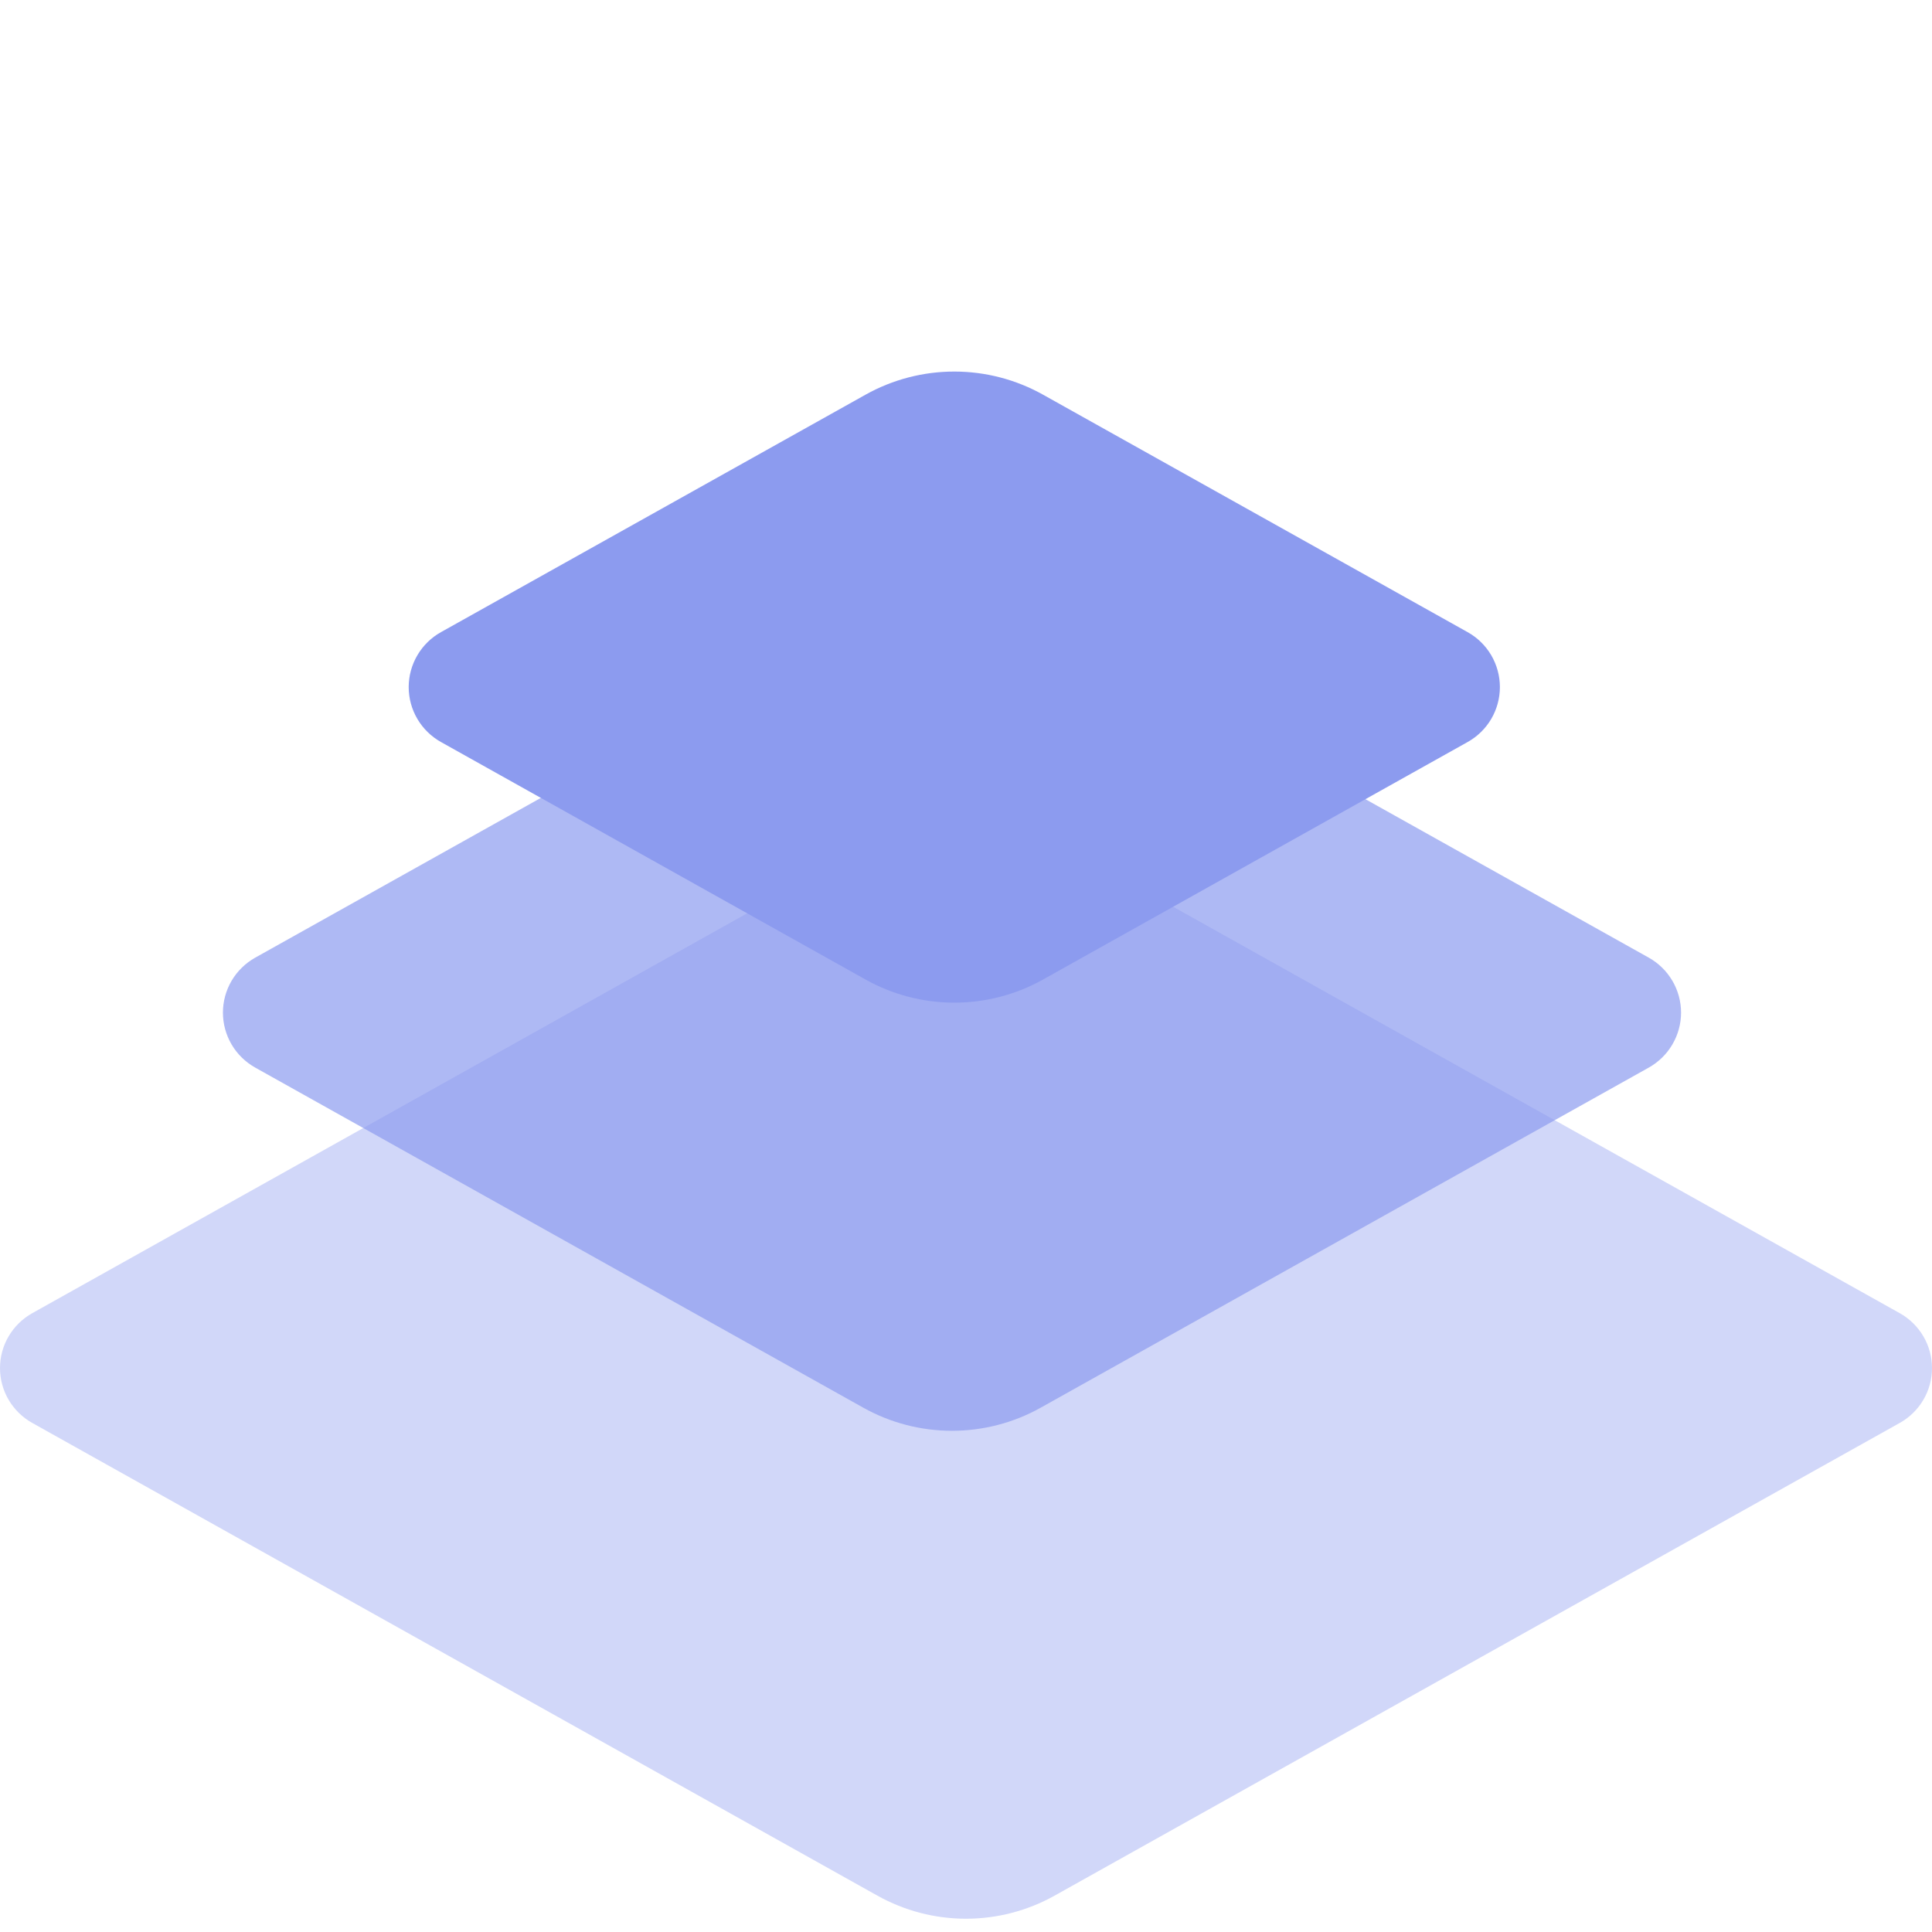
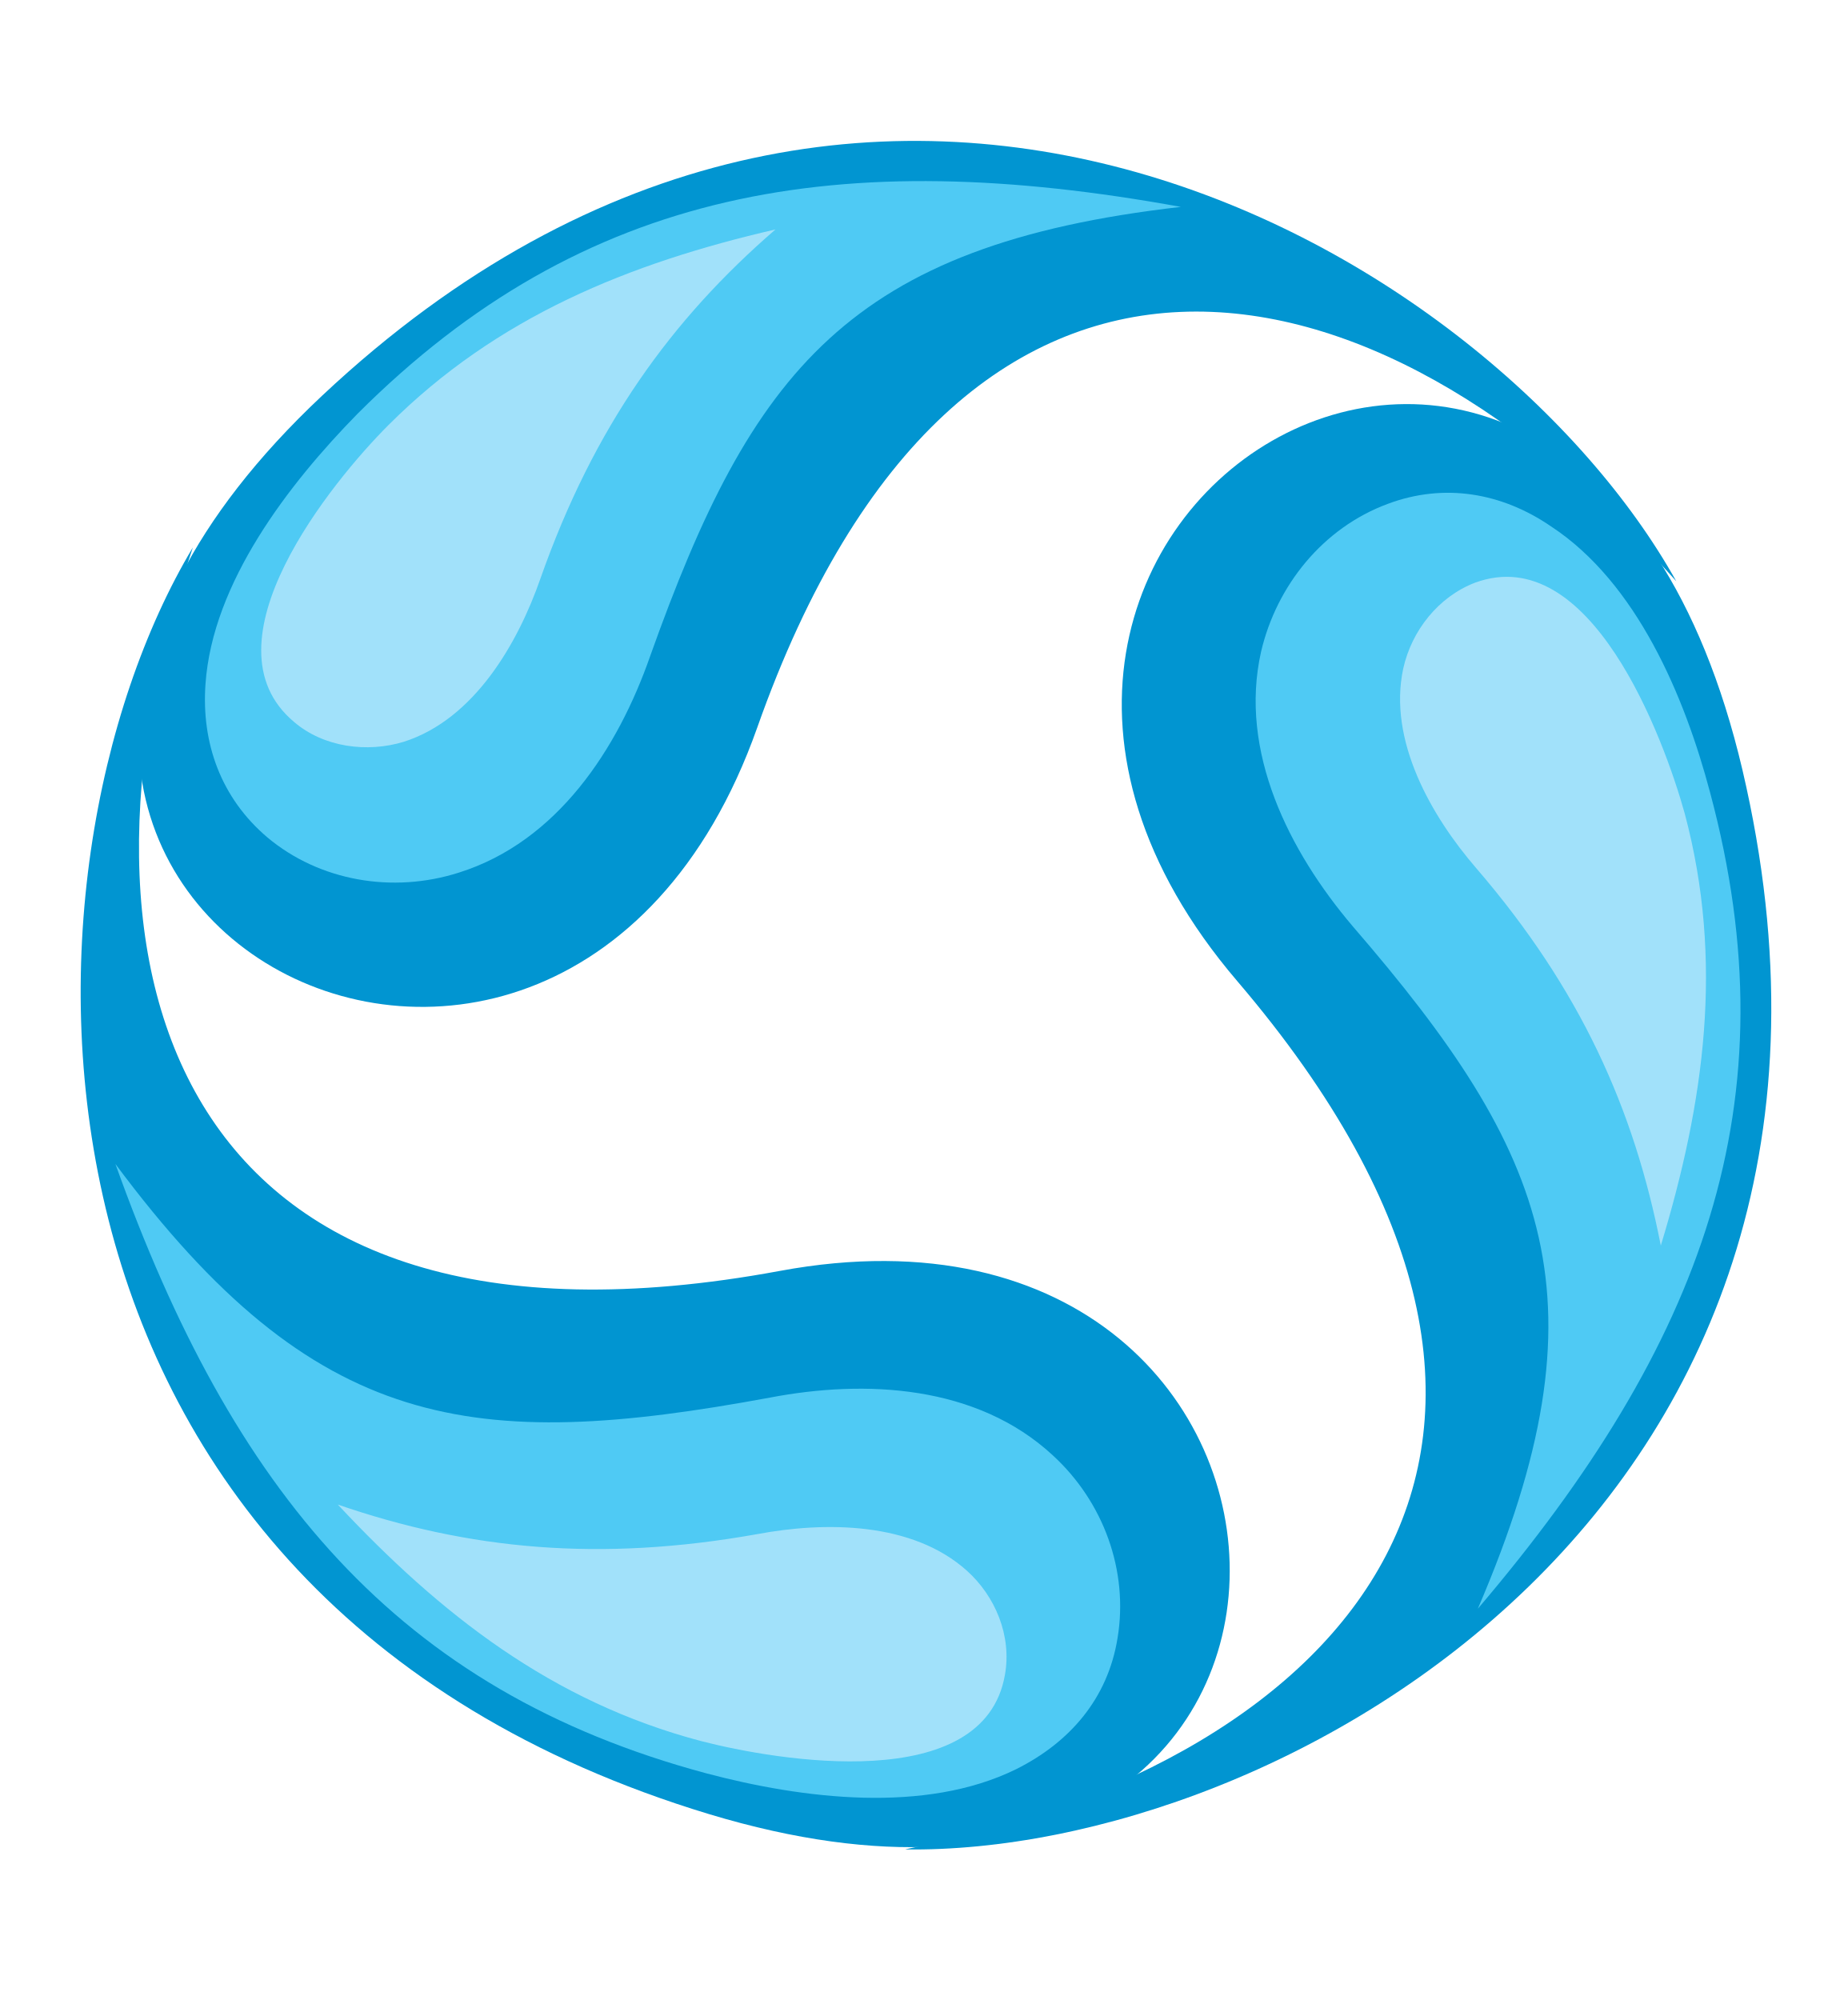
- <svg xmlns="http://www.w3.org/2000/svg" width="52px" height="52px" viewBox="0 0 52 52" version="1.1">
-   <defs>
-     <filter id="filter">
-       <feColorMatrix type="matrix" values="0 0 0 0 0.263 0 0 0 0 0.329 0 0 0 0 0.867 0 0 0 1 0" />
-     </filter>
-   </defs>
-   <g fill="none" stroke="none">
-     <g filter="url(#filter)">
+ <svg xmlns="http://www.w3.org/2000/svg" version="1.1" x="0px" y="0px" viewBox="0 0 131.3 142.1" style="enable-background:new 0 0 131.3 142.1;" xml:space="preserve">
+   <style type="text/css">
+ 	.st0{fill-rule:evenodd;clip-rule:evenodd;fill:#0195D1;}
+ 	.st1{fill-rule:evenodd;clip-rule:evenodd;fill:#4FCAF4;}
+ 	.st2{fill-rule:evenodd;clip-rule:evenodd;fill:#A1E1FA;}
+ </style>
+   <g id="Background">
+ </g>
+   <g id="Objects">
+     <g>
      <g>
-         <rect x="0" y="4.26325641e-14" width="52" height="52" />
-         <path d="M23.297,26.364 L11.87,19.973 C11.606,19.826 11.386,19.611 11.233,19.351 C11.081,19.09 11,18.795 11,18.493 C11,18.192 11.081,17.896 11.233,17.636 C11.386,17.376 11.606,17.161 11.87,17.014 L23.297,10.622 C24.026,10.214 24.848,10 25.685,10 C26.521,10 27.344,10.214 28.073,10.622 L39.5,17.014 C39.764,17.161 39.983,17.376 40.136,17.636 C40.289,17.896 40.37,18.192 40.37,18.493 C40.37,18.795 40.289,19.09 40.136,19.351 C39.983,19.611 39.764,19.826 39.5,19.973 L28.073,26.364 C27.344,26.772 26.521,26.986 25.685,26.986 C24.848,26.986 24.026,26.772 23.297,26.364 Z" id="Path" fill="#2196F3" fill-rule="nonzero" transform="translate(25.68495, 18.4932) rotate(180) translate(-25.68495, -18.4932)" />
-         <path d="M23.235,37.888 L6.87,28.735 C6.606,28.587 6.386,28.372 6.234,28.112 C6.081,27.852 6,27.556 6,27.255 C6,26.954 6.081,26.658 6.234,26.398 C6.386,26.138 6.606,25.923 6.87,25.775 L23.235,16.622 C23.964,16.214 24.787,16 25.623,16 C26.459,16 27.282,16.214 28.011,16.622 L44.376,25.775 C44.64,25.923 44.86,26.138 45.013,26.398 C45.165,26.658 45.246,26.954 45.246,27.255 C45.246,27.556 45.165,27.852 45.013,28.112 C44.86,28.372 44.64,28.587 44.376,28.735 L28.011,37.888 C27.282,38.296 26.459,38.51 25.623,38.51 C24.787,38.51 23.964,38.296 23.235,37.888 Z" id="Path" fill="#2196F3" fill-rule="nonzero" opacity="0.7" transform="translate(25.623, 27.25495) rotate(180) translate(-25.623, -27.25495)" />
-         <path d="M23.616,51.022 L0.869,38.299 C0.605,38.151 0.386,37.937 0.233,37.677 C0.08,37.417 0,37.122 0,36.821 C0,36.52 0.08,36.225 0.233,35.965 C0.386,35.706 0.605,35.491 0.869,35.344 L23.616,22.621 C24.344,22.214 25.165,22 26,22 C26.835,22 27.656,22.214 28.384,22.621 L51.131,35.344 C51.395,35.491 51.614,35.706 51.767,35.965 C51.92,36.225 52,36.52 52,36.821 C52,37.122 51.92,37.417 51.767,37.677 C51.614,37.937 51.395,38.151 51.131,38.299 L28.384,51.022 C27.656,51.429 26.835,51.643 26,51.643 C25.165,51.643 24.344,51.429 23.616,51.022 Z" id="Path" fill="#2196F3" fill-rule="nonzero" opacity="0.4" transform="translate(26, 36.8214) rotate(180) translate(-26, -36.8214)" />
+         <path class="st0" d="M13.7,38.9C0,61.8-0.8,113.4,50.4,128.9c49.4,14.9,47.5-46.5,5-38.6C12.8,98.2,3.4,69.4,13.7,38.9z" />
+         <path class="st1" d="M8.2,82.7c8.3,23.2,20,37.4,42,43.3c6.8,1.8,15.5,2.9,22-0.3c3.8-1.9,6.5-5,7.2-9.3c0.8-4.8-1-9.7-4.6-13     c-5.4-5-13.3-5.4-20.1-4.1C33.6,103.2,22.4,101.8,8.2,82.7z" />
+         <path class="st2" d="M24,106.9c7.3,7.8,15.2,14,25.8,16.8c5.4,1.4,20.1,3.9,21.6-4.7c0.5-2.8-0.7-5.6-2.7-7.4     c-3.9-3.5-10.1-3.5-14.9-2.6C42.6,111,33.3,110.1,24,106.9z" />
+       </g>
+       <g>
+         <path class="st0" d="M64.3,131.4c26.6,0.4,71.7-24.6,59.5-76.7c-11.8-50.2-64-17.9-35.9,15C116,102.6,95.9,125,64.3,131.4z" />
+         <path class="st1" d="M105,114.3c16-18.8,22.4-36,16.5-58c-1.8-6.8-5.2-14.9-11.3-18.9c-3.5-2.4-7.6-3.1-11.6-1.6     c-4.6,1.7-7.9,5.8-9,10.5c-1.6,7.1,2,14.2,6.5,19.5C110.1,82,114.4,92.4,105,114.3z" />
+         <path class="st2" d="M118,88.5c3.1-10.2,4.5-20.2,1.7-30.7c-1.5-5.4-6.7-19.4-14.9-16.4c-2.6,1-4.5,3.4-5.1,6.1     c-1.1,5.1,2,10.5,5.2,14.2C112.3,70.3,116.1,78.8,118,88.5z" />
+       </g>
+       <g>
+         <path class="st0" d="M119.1,41.3C106.1,18,61.9-8.5,22.9,28.1c-37.6,35.3,16.5,64.3,30.9,23.6C68.2,10.9,97.8,17.2,119.1,41.3z" />
+         <path class="st1" d="M83.9,14.7c-24.2-4.4-42.4-1.4-58.5,14.7c-4.9,5-10.3,12-10.8,19.2c-0.3,4.2,1.1,8.1,4.4,10.9     c3.7,3.1,8.9,4,13.6,2.5c7-2.2,11.3-8.8,13.6-15.4C53.4,26.4,60.3,17.4,83.9,14.7z" />
+         <path class="st2" d="M55.1,16.3c-10.4,2.4-19.8,6.2-27.5,13.9c-4,4-13.4,15.5-6.7,21.1c2.1,1.8,5.2,2.2,7.8,1.4     c5-1.6,8.1-7,9.7-11.6C42.2,30.3,47.7,22.7,55.1,16.3z" />
      </g>
    </g>
  </g>
</svg>
